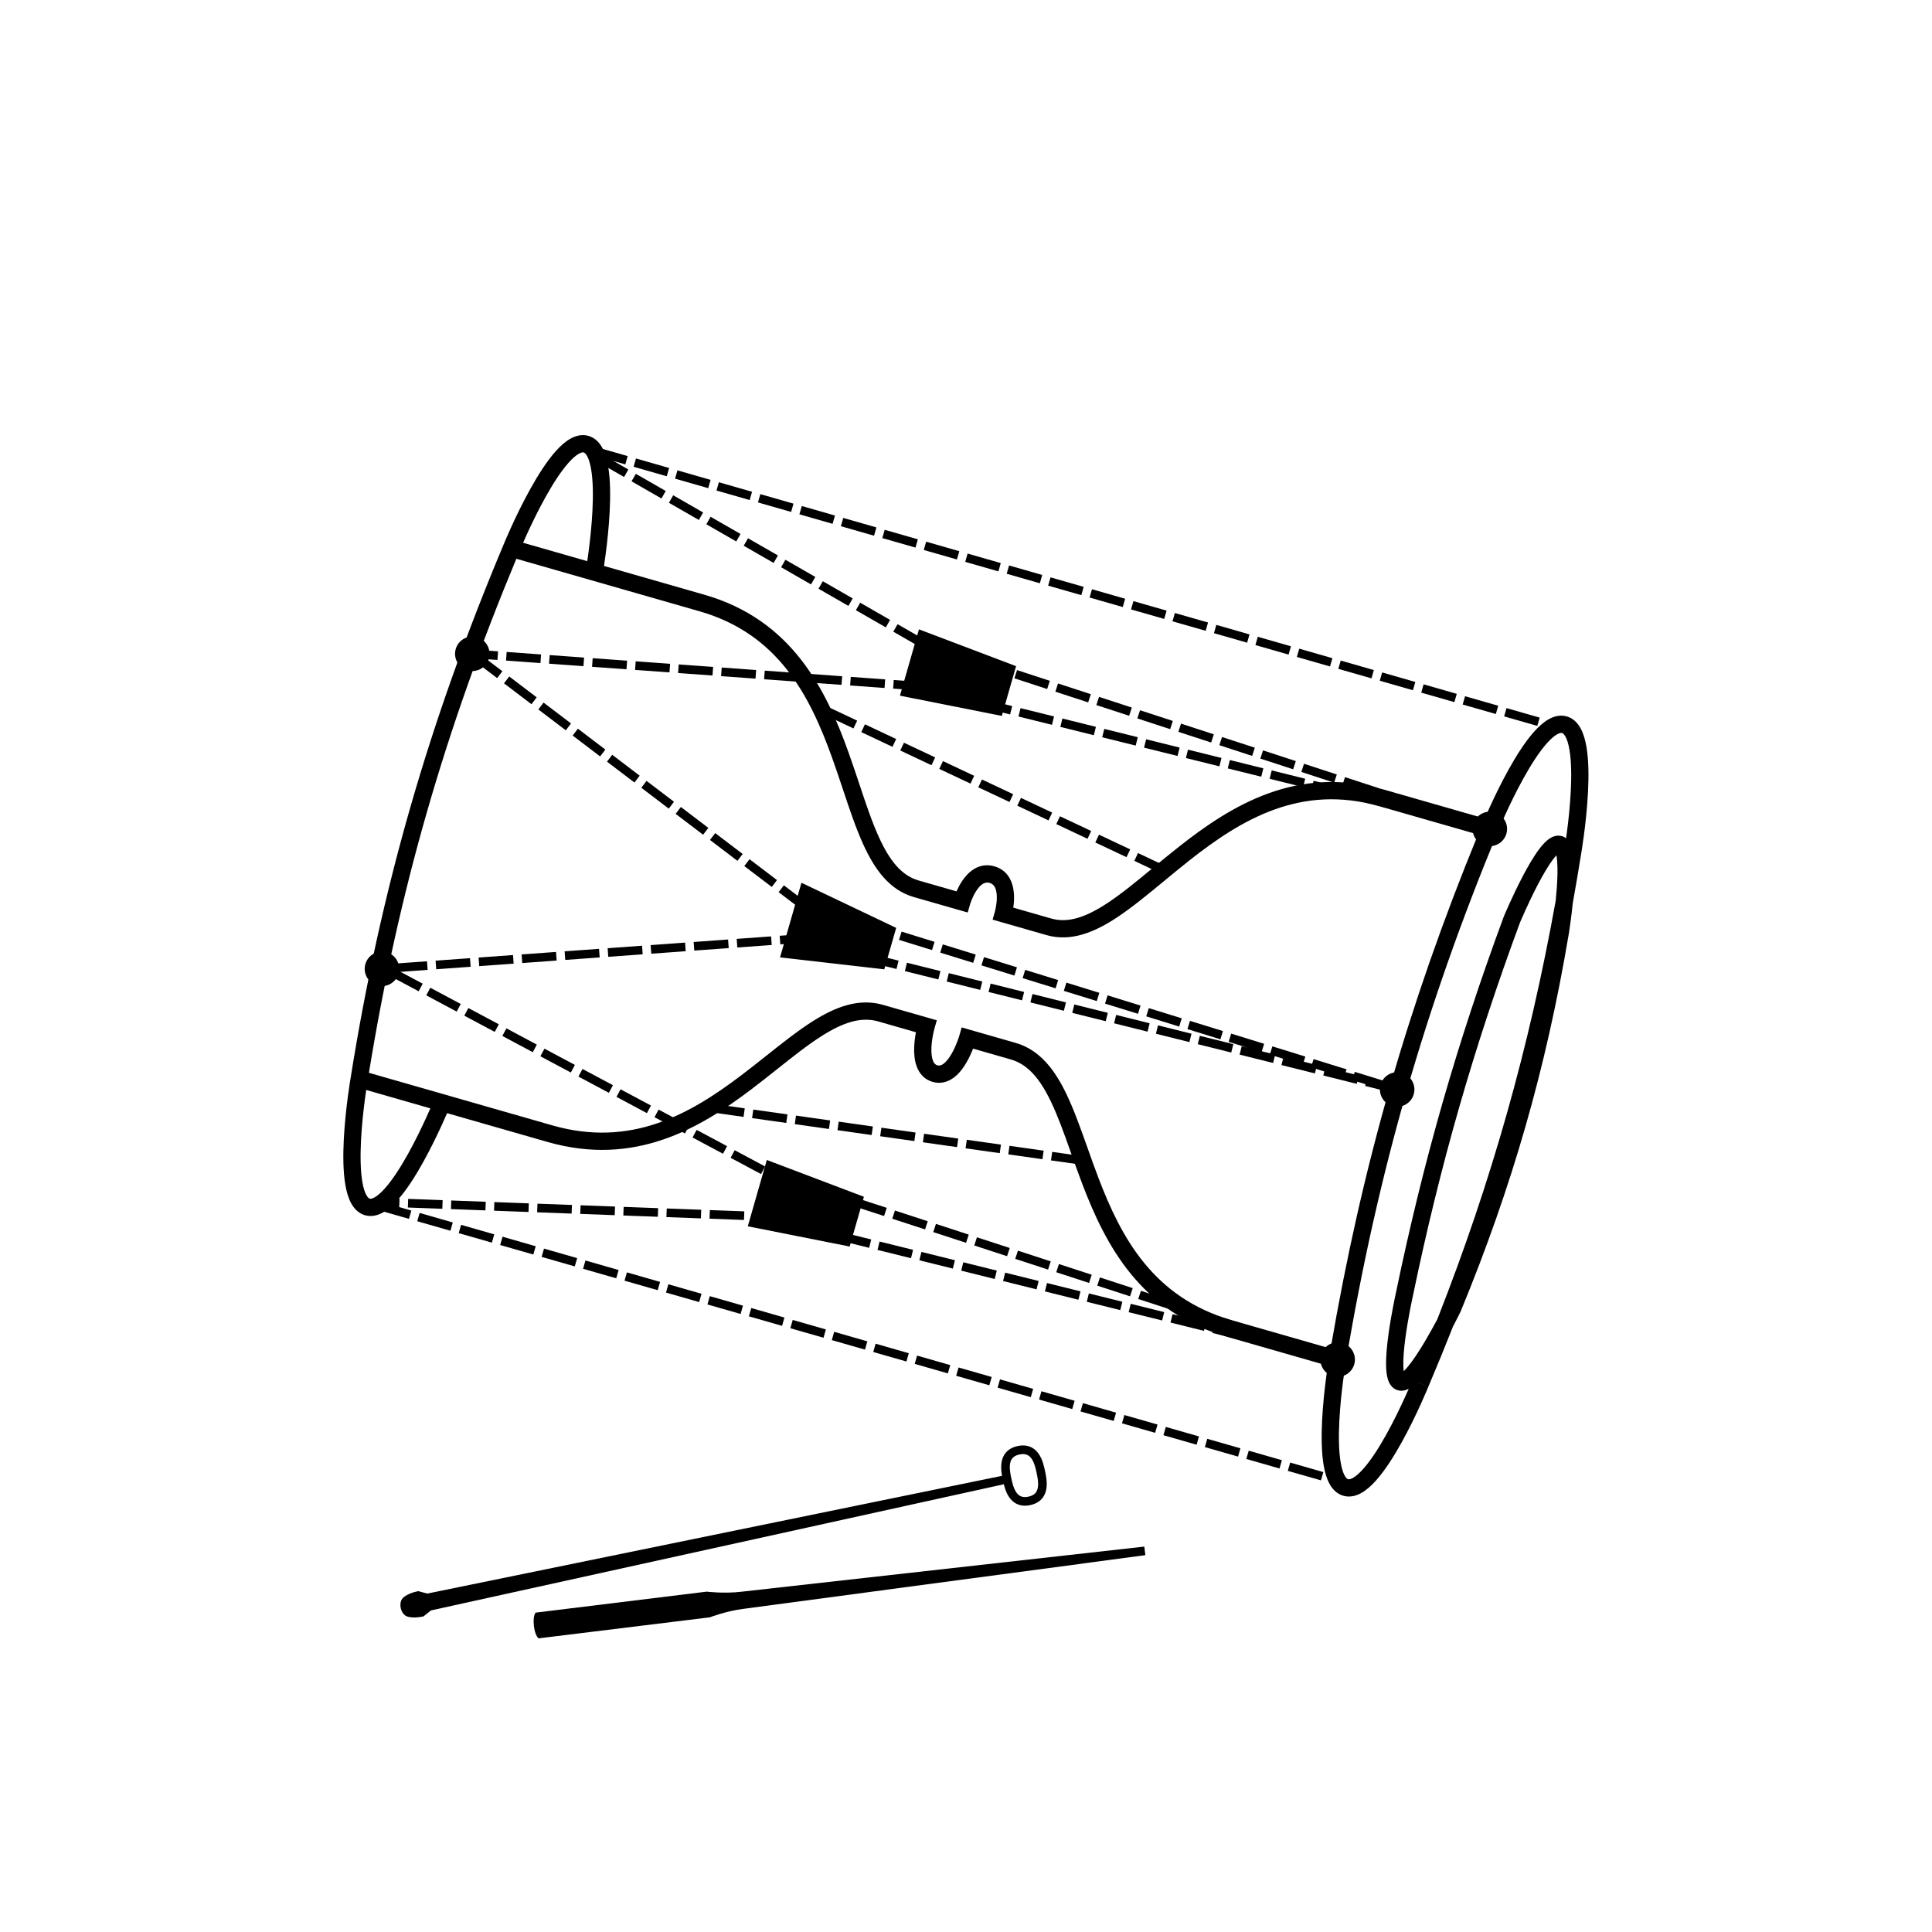
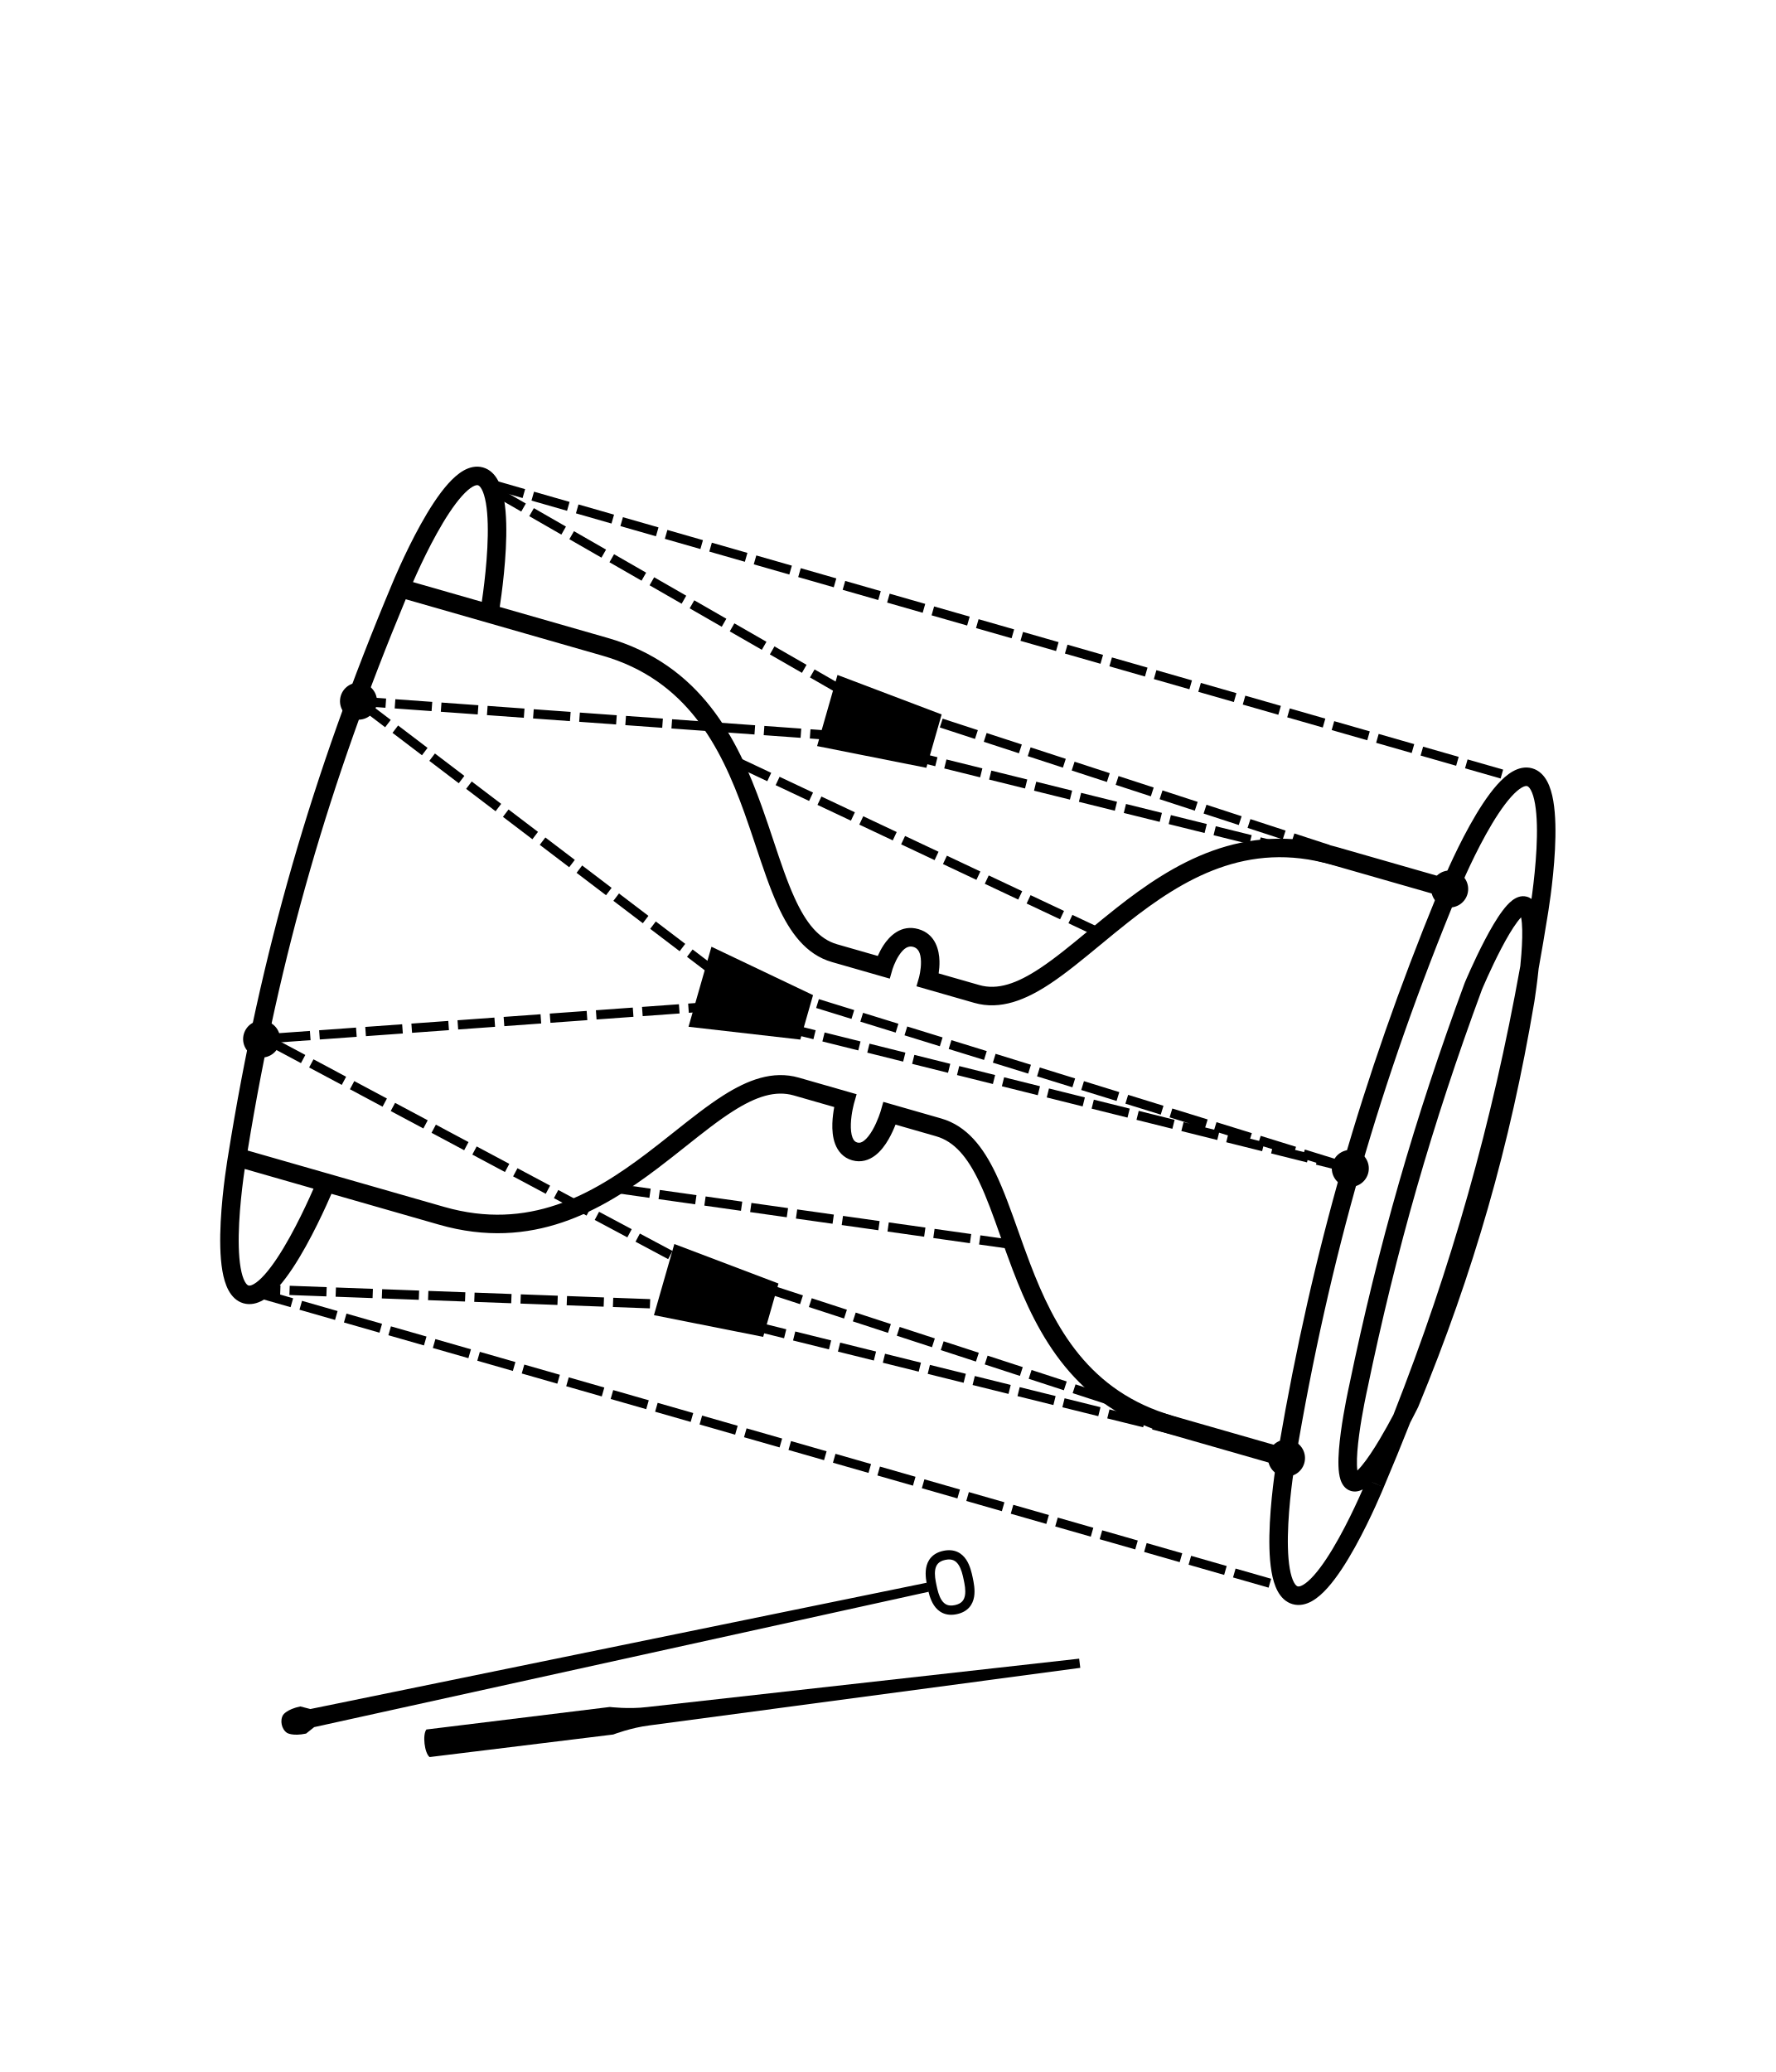
- <svg xmlns="http://www.w3.org/2000/svg" width="224" height="224" viewBox="0 0 224 224" fill="none">
-   <path fill-rule="evenodd" clip-rule="evenodd" d="M68.228 50.537C67.461 50.317 66.727 50.528 66.122 50.87C65.521 51.211 64.954 51.73 64.433 52.313C63.389 53.484 62.368 55.1 61.484 56.691C60.594 58.292 59.814 59.919 59.258 61.141C59.04 61.621 58.855 62.04 58.711 62.373L58.709 62.372L58.604 62.623L58.602 62.627C58.525 62.807 58.465 62.95 58.425 63.048C58.404 63.097 58.389 63.135 58.378 63.16L58.368 63.184L58.365 63.191C49.76 83.689 44.164 102.974 40.659 124.941L40.658 124.949L40.654 124.971L40.646 125.017L40.634 125.091C40.617 125.196 40.592 125.349 40.561 125.542C40.501 125.93 40.418 126.484 40.33 127.15C40.154 128.481 39.954 130.274 39.86 132.104C39.767 133.921 39.776 135.833 40.041 137.379C40.173 138.149 40.379 138.89 40.709 139.497C41.04 140.108 41.551 140.676 42.319 140.896C43.086 141.116 43.82 140.905 44.425 140.563C45.026 140.223 45.593 139.703 46.114 139.12C47.158 137.95 48.178 136.333 49.062 134.743C49.953 133.141 50.733 131.514 51.289 130.292C51.507 129.812 51.692 129.393 51.835 129.061L63.48 132.4C73.569 135.293 81.094 130.854 87.132 126.282C88.206 125.469 89.219 124.664 90.189 123.893C91.998 122.455 93.658 121.136 95.286 120.105C97.762 118.535 99.839 117.858 101.817 118.425L106.195 119.681C106.105 120.159 106.014 120.782 105.991 121.435C105.967 122.137 106.019 122.955 106.296 123.682C106.586 124.443 107.15 125.156 108.129 125.437C109.107 125.717 109.964 125.411 110.613 124.92C111.233 124.451 111.711 123.784 112.062 123.176C112.389 122.61 112.642 122.034 112.819 121.58L117.197 122.836C119.175 123.403 120.577 125.077 121.846 127.721C122.679 129.458 123.388 131.456 124.16 133.633L124.16 133.634L124.16 133.634L124.16 133.634L124.16 133.635C124.575 134.802 125.007 136.022 125.487 137.28C128.185 144.357 132.214 152.109 142.303 155.002L153.948 158.341C153.894 158.699 153.828 159.152 153.759 159.675C153.583 161.006 153.383 162.799 153.289 164.629C153.196 166.446 153.205 168.358 153.47 169.904C153.602 170.674 153.808 171.415 154.137 172.022C154.469 172.633 154.98 173.201 155.747 173.421C156.515 173.641 157.249 173.431 157.854 173.088C158.455 172.748 159.022 172.229 159.543 171.645C160.587 170.475 161.607 168.858 162.491 167.268C163.382 165.666 164.162 164.04 164.718 162.818C164.996 162.206 165.219 161.693 165.374 161.332L165.431 161.198C165.481 161.079 165.521 160.983 165.551 160.911C165.572 160.862 165.587 160.824 165.598 160.798L165.609 160.771L165.61 160.768L165.612 160.765C166.605 158.424 167.557 156.1 168.469 153.784C168.512 153.703 168.553 153.624 168.593 153.548C168.816 153.123 168.997 152.767 169.122 152.518C169.185 152.392 169.234 152.294 169.268 152.226L169.306 152.148L169.316 152.127L169.319 152.122L169.32 152.12L169.32 152.12C169.32 152.12 169.32 152.12 169.15 152.037L169.32 152.12L169.334 152.091L169.346 152.062C175.337 137.533 179.252 123.878 181.871 108.382L181.872 108.377L181.675 108.344C181.872 108.377 181.872 108.377 181.872 108.377L181.872 108.376L181.872 108.374L181.873 108.368L181.877 108.346L181.891 108.261C181.902 108.186 181.919 108.078 181.94 107.941C181.981 107.667 182.038 107.276 182.101 106.805C182.181 106.214 182.27 105.494 182.349 104.722C182.687 102.841 183.009 100.943 183.316 99.024L183.316 99.019L183.322 98.988C183.326 98.96 183.333 98.92 183.342 98.867C183.359 98.763 183.384 98.61 183.414 98.416C183.475 98.028 183.557 97.475 183.646 96.808C183.822 95.478 184.022 93.685 184.116 91.855C184.209 90.038 184.2 88.126 183.935 86.58C183.802 85.809 183.597 85.068 183.267 84.461C182.936 83.85 182.425 83.283 181.657 83.063C180.89 82.842 180.156 83.053 179.551 83.396C178.95 83.736 178.383 84.255 177.862 84.838C176.818 86.009 175.797 87.626 174.913 89.216C174.023 90.818 173.243 92.444 172.687 93.666C172.469 94.146 172.284 94.565 172.14 94.898L160.495 91.559C150.389 88.661 142.787 93.363 136.69 98.169C135.605 99.023 134.581 99.87 133.6 100.681L133.6 100.681C131.768 102.195 130.085 103.586 128.44 104.676C125.93 106.339 123.845 107.057 121.883 106.494L117.483 105.233C117.539 104.857 117.582 104.395 117.571 103.907C117.544 102.763 117.172 100.982 115.295 100.444C113.419 99.906 112.16 101.219 111.53 102.175C111.262 102.582 111.055 102.998 110.902 103.346L106.503 102.084C104.541 101.521 103.153 99.808 101.906 97.067C101.088 95.271 100.398 93.2 99.647 90.945C99.244 89.737 98.824 88.477 98.358 87.177C95.734 79.87 91.779 71.855 81.672 68.956L70.028 65.617C70.082 65.259 70.147 64.806 70.217 64.283C70.393 62.952 70.593 61.16 70.687 59.329C70.78 57.513 70.771 55.6 70.506 54.054C70.373 53.284 70.168 52.543 69.838 51.936C69.507 51.325 68.996 50.757 68.228 50.537ZM181.575 97.185C181.603 96.987 181.633 96.773 181.663 96.546C181.835 95.246 182.028 93.51 182.118 91.752C182.209 89.981 182.191 88.244 181.963 86.918C181.849 86.252 181.692 85.751 181.509 85.415C181.329 85.083 181.18 85.006 181.106 84.985C181.033 84.964 180.865 84.95 180.536 85.136C180.203 85.325 179.804 85.666 179.355 86.17C178.459 87.174 177.523 88.637 176.661 90.188C175.806 91.726 175.051 93.301 174.507 94.494C174.236 95.09 174.019 95.589 173.87 95.937C173.796 96.112 173.739 96.249 173.7 96.341L173.657 96.446L173.646 96.472L173.643 96.478L173.643 96.48L173.643 96.48L173.643 96.48L173.64 96.486C165.202 116.875 159.71 136.027 156.062 157.789L156.061 157.796L156.061 157.796L156.061 157.796L156.061 157.797L156.059 157.804L156.055 157.832L156.036 157.944C156.019 158.043 155.996 158.189 155.966 158.376C155.908 158.751 155.828 159.289 155.742 159.938C155.57 161.238 155.376 162.973 155.286 164.731C155.196 166.503 155.214 168.239 155.441 169.566C155.556 170.231 155.713 170.732 155.895 171.069C156.076 171.401 156.225 171.478 156.299 171.499C156.372 171.52 156.54 171.534 156.869 171.348C157.202 171.159 157.601 170.818 158.05 170.314C158.946 169.31 159.881 167.846 160.743 166.296C161.599 164.757 162.354 163.183 162.897 161.989C163.063 161.625 163.208 161.298 163.33 161.018C162.994 161.195 162.55 161.328 162.064 161.188C161.361 160.987 161.059 160.366 160.928 159.963C160.784 159.521 160.726 158.994 160.709 158.472C160.673 157.412 160.796 156.092 160.964 154.839C161.133 153.574 161.356 152.33 161.535 151.406C161.624 150.942 161.703 150.557 161.76 150.287C161.789 150.152 161.812 150.046 161.828 149.973L161.846 149.889L161.851 149.867L161.851 149.867C165.027 134.559 168.935 120.93 174.354 106.265L174.362 106.245L174.37 106.226L175.292 106.612C174.37 106.226 174.37 106.226 174.37 106.225L174.37 106.225L174.371 106.223L174.373 106.218L174.382 106.197L174.416 106.117C174.445 106.048 174.488 105.948 174.543 105.82C174.653 105.566 174.812 105.204 175.008 104.771C175.4 103.907 175.941 102.755 176.539 101.614C177.131 100.483 177.799 99.322 178.445 98.462C178.764 98.037 179.115 97.635 179.485 97.35C179.817 97.093 180.404 96.747 181.091 96.944C181.279 96.998 181.439 97.083 181.575 97.185ZM164.319 160.235L165.609 160.771L164.688 160.38L164.322 160.232C164.321 160.233 164.32 160.234 164.319 160.235ZM180.368 104.443C177.312 121.432 172.938 136.96 166.649 152.948C166.236 153.727 165.712 154.682 165.151 155.622C164.503 156.708 163.827 157.737 163.229 158.455C163.05 158.67 162.89 158.842 162.752 158.973C162.731 158.818 162.715 158.629 162.707 158.405C162.678 157.516 162.782 156.329 162.946 155.105C163.109 153.892 163.323 152.689 163.498 151.786C163.585 151.335 163.662 150.961 163.717 150.7C163.737 150.608 163.753 150.531 163.767 150.469C163.772 150.443 163.777 150.419 163.782 150.399L163.799 150.321L163.803 150.302L163.804 150.297L163.805 150.296L163.805 150.296L163.805 150.296L163.806 150.288L163.808 150.281C166.962 135.074 170.841 121.545 176.223 106.979L176.225 106.974L176.256 106.9C176.284 106.835 176.325 106.738 176.378 106.615C176.485 106.369 176.64 106.017 176.83 105.596C177.212 104.752 177.737 103.638 178.31 102.542C178.889 101.437 179.497 100.391 180.044 99.663C180.197 99.46 180.333 99.297 180.452 99.171C180.486 99.341 180.516 99.552 180.538 99.805C180.616 100.712 180.577 101.921 180.482 103.165C180.449 103.596 180.41 104.026 180.368 104.443ZM68.088 65.061C68.132 64.763 68.182 64.412 68.234 64.021C68.406 62.721 68.599 60.985 68.689 59.227C68.78 57.456 68.762 55.719 68.534 54.393C68.42 53.727 68.263 53.226 68.08 52.89C67.9 52.558 67.751 52.481 67.677 52.46C67.604 52.439 67.436 52.425 67.107 52.611C66.774 52.799 66.375 53.141 65.926 53.645C65.03 54.649 64.094 56.112 63.233 57.662C62.377 59.201 61.622 60.775 61.078 61.969C60.915 62.328 60.772 62.652 60.651 62.929L68.088 65.061ZM49.896 128.505L42.458 126.372C42.414 126.671 42.365 127.021 42.313 127.412C42.141 128.713 41.947 130.448 41.857 132.206C41.767 133.977 41.785 135.714 42.012 137.04C42.127 137.706 42.284 138.207 42.466 138.543C42.647 138.875 42.796 138.952 42.87 138.973C42.943 138.994 43.111 139.009 43.44 138.822C43.773 138.634 44.172 138.292 44.621 137.788C45.517 136.784 46.453 135.321 47.314 133.771C48.17 132.232 48.925 130.658 49.468 129.464C49.632 129.105 49.775 128.782 49.896 128.505ZM108.339 119.262L108.341 119.256L108.341 119.256L108.341 119.255L108.341 119.255L108.341 119.255L108.616 118.295L107.655 118.019L102.368 116.503C99.54 115.692 96.824 116.762 94.215 118.415C92.502 119.501 90.694 120.937 88.824 122.422L88.824 122.422C87.872 123.178 86.904 123.946 85.925 124.688C80.005 129.17 73.167 133.097 64.031 130.477L42.775 124.382C46.215 103.232 51.628 84.564 59.867 64.784L81.121 70.879C90.239 73.494 93.893 80.663 96.475 87.853C96.902 89.042 97.305 90.248 97.7 91.433L97.7 91.433L97.7 91.433L97.7 91.433L97.7 91.433L97.7 91.433C98.476 93.76 99.226 96.008 100.085 97.896C101.391 100.764 103.107 103.191 105.951 104.007L111.238 105.523L112.2 105.798L112.475 104.839L112.475 104.839L112.475 104.838L112.475 104.837L112.475 104.837L112.476 104.836L112.482 104.814C112.489 104.793 112.499 104.76 112.514 104.716C112.544 104.628 112.589 104.499 112.651 104.345C112.777 104.033 112.962 103.638 113.201 103.275C113.724 102.481 114.217 102.215 114.744 102.367C115.271 102.518 115.549 103.004 115.572 103.954C115.582 104.39 115.529 104.822 115.47 105.153C115.441 105.317 115.412 105.45 115.39 105.54C115.38 105.585 115.371 105.619 115.365 105.641L115.359 105.662L115.359 105.664L115.359 105.664L115.359 105.665L115.359 105.665L115.359 105.666L115.083 106.625L116.045 106.901L121.332 108.417C124.176 109.232 126.918 108.083 129.545 106.343C131.274 105.197 133.101 103.688 134.992 102.126C135.956 101.331 136.936 100.521 137.928 99.739C143.927 95.01 150.826 90.867 159.944 93.481L171.366 96.756C163.252 116.555 157.887 135.265 154.276 156.355L142.855 153.079C133.718 150.46 130.001 143.506 127.356 136.568C126.918 135.42 126.505 134.256 126.098 133.111L126.098 133.111C125.299 130.86 124.526 128.684 123.649 126.855C122.313 124.07 120.577 121.724 117.748 120.913L112.461 119.397L111.5 119.121L111.225 120.082L111.225 120.082L111.225 120.082L111.225 120.082L111.225 120.083L111.223 120.089L111.213 120.121C111.204 120.15 111.19 120.195 111.171 120.254C111.133 120.371 111.075 120.541 110.998 120.744C110.842 121.154 110.617 121.68 110.331 122.175C110.037 122.683 109.719 123.088 109.405 123.326C109.12 123.542 108.903 123.578 108.68 123.514C108.457 123.45 108.293 123.305 108.165 122.97C108.025 122.602 107.97 122.09 107.99 121.504C108.01 120.932 108.097 120.367 108.183 119.937C108.225 119.724 108.266 119.549 108.295 119.429L108.311 119.367L108.324 119.318L108.33 119.294L108.339 119.262ZM180.812 98.864C180.812 98.865 180.807 98.868 180.798 98.871C180.808 98.865 180.812 98.864 180.812 98.864ZM180.318 98.733C180.312 98.725 180.309 98.721 180.309 98.72C180.31 98.72 180.313 98.724 180.318 98.733ZM162.373 159.261C162.373 159.261 162.377 159.259 162.385 159.256C162.377 159.26 162.373 159.261 162.373 159.261ZM162.861 159.424C162.866 159.432 162.869 159.437 162.868 159.438C162.868 159.438 162.866 159.434 162.861 159.424Z" fill="black" />
-   <path d="M54.759 75.803L93.192 105.029L161.989 126.317L92.089 108.874L44.285 112.331" stroke="black" stroke-miterlimit="1.888" stroke-dasharray="4 1" />
-   <path d="M90.439 111.002L92.92 102.35L103.904 107.581L102.525 112.387L90.439 111.002Z" fill="black" />
-   <path d="M45.246 112.607L89.454 136.206L155.091 157.629L88.075 141.013L44.328 139.391" stroke="black" stroke-miterlimit="1.888" stroke-dasharray="4 1" />
-   <path d="M86.701 142.179L88.906 134.489L100.165 138.758L98.511 144.525L86.701 142.179Z" fill="black" />
-   <path d="M69.135 52.878L107.094 74.686L172.732 96.108L105.716 79.492L54.759 75.803" stroke="black" stroke-miterlimit="1.888" stroke-dasharray="4 1" />
-   <path d="M104.341 80.658L106.546 72.968L117.806 77.237L116.152 83.005L104.341 80.658Z" fill="black" />
-   <path d="M82.318 128.439L125.306 134.524" stroke="black" stroke-miterlimit="1.888" stroke-dasharray="4 1" />
-   <path d="M95.549 82.298L134.954 100.879" stroke="black" stroke-miterlimit="1.888" stroke-dasharray="4 1" />
-   <path d="M68.792 52.259L179.337 83.958" stroke="black" stroke-miterlimit="1.888" stroke-dasharray="4 1" />
-   <path d="M43.709 139.734L154.254 171.433" stroke="black" stroke-miterlimit="1.888" stroke-dasharray="4 1" />
-   <rect x="42.913" y="109.858" width="4" height="4" rx="2" transform="rotate(16 42.9133 109.858)" fill="black" />
-   <rect x="53.388" y="73.33" width="4" height="4" rx="2" transform="rotate(16 53.3877 73.3297)" fill="black" />
-   <rect x="160.618" y="123.843" width="4" height="4" rx="2" transform="rotate(16 160.618 123.843)" fill="black" />
-   <rect x="171.361" y="93.634" width="4" height="4" rx="2" transform="rotate(16 171.361 93.634)" fill="black" />
-   <rect x="153.72" y="155.155" width="4" height="4" rx="2" transform="rotate(16 153.72 155.155)" fill="black" />
-   <path fill-rule="evenodd" clip-rule="evenodd" d="M117.253 171.392C117.145 170.886 117.016 170.248 117.111 169.695C117.157 169.431 117.251 169.212 117.404 169.043C117.555 168.876 117.796 168.721 118.2 168.635C118.604 168.549 118.888 168.593 119.093 168.684C119.303 168.776 119.477 168.938 119.626 169.16C119.939 169.627 120.08 170.263 120.187 170.768C120.295 171.274 120.424 171.912 120.329 172.465C120.283 172.729 120.19 172.948 120.036 173.118C119.885 173.284 119.644 173.44 119.24 173.525C118.836 173.611 118.552 173.568 118.347 173.477C118.137 173.384 117.963 173.223 117.814 173C117.502 172.534 117.36 171.898 117.253 171.392ZM117.992 167.657C117.418 167.779 116.978 168.024 116.663 168.371C116.351 168.716 116.195 169.126 116.126 169.525C115.995 170.284 116.167 171.096 116.269 171.572L116.269 171.572L116.275 171.6L116.281 171.628L116.281 171.628C116.382 172.104 116.554 172.916 116.983 173.556C117.208 173.893 117.517 174.203 117.942 174.391C118.371 174.581 118.874 174.626 119.448 174.504C120.022 174.382 120.462 174.136 120.777 173.789C121.089 173.444 121.245 173.034 121.314 172.635C121.445 171.876 121.273 171.065 121.171 170.588L121.171 170.588L121.165 170.56L121.16 170.533L121.16 170.533C121.058 170.056 120.886 169.244 120.457 168.604C120.232 168.268 119.923 167.957 119.498 167.769C119.069 167.579 118.566 167.535 117.992 167.657ZM46.618 185.383C46.233 185.976 46.441 186.955 47.034 187.34C47.034 187.34 47.627 187.725 49.094 187.413L49.968 186.716L116.378 172.089L116.17 171.111L49.552 184.76L48.47 184.479C47.003 184.79 46.618 185.383 46.618 185.383Z" fill="black" />
-   <path d="M62.446 189.953C61.889 189.518 61.664 187.53 62.099 186.973L81.931 184.538C81.931 184.538 83.977 184.791 85.962 184.547L132.673 179.315L132.795 180.308L86.206 186.532C84.221 186.776 82.297 187.516 82.297 187.516L62.446 189.953Z" fill="black" />
+ <svg xmlns="http://www.w3.org/2000/svg" width="192" height="224" viewBox="0 0 192 224" fill="none">
+   <path fill-rule="evenodd" clip-rule="evenodd" d="M52.228 50.537C51.461 50.317 50.727 50.528 50.122 50.87C49.521 51.211 48.954 51.73 48.433 52.313C47.389 53.484 46.368 55.1 45.484 56.691C44.594 58.292 43.814 59.919 43.258 61.141C43.04 61.621 42.855 62.04 42.711 62.373L42.709 62.372L42.603 62.624L42.602 62.627C42.525 62.807 42.465 62.95 42.425 63.048C42.404 63.097 42.389 63.135 42.378 63.16L42.368 63.184L42.365 63.191C33.76 83.689 28.164 102.974 24.659 124.941L24.658 124.949L24.654 124.971C24.649 124.999 24.642 125.039 24.634 125.091C24.616 125.196 24.592 125.349 24.561 125.542C24.501 125.93 24.418 126.484 24.33 127.15C24.154 128.481 23.954 130.274 23.86 132.104C23.767 133.921 23.776 135.833 24.041 137.379C24.173 138.149 24.379 138.89 24.709 139.497C25.04 140.108 25.551 140.676 26.319 140.896C27.086 141.116 27.82 140.905 28.425 140.563C29.026 140.223 29.593 139.703 30.114 139.12C31.158 137.95 32.178 136.333 33.062 134.743C33.953 133.141 34.733 131.514 35.289 130.292C35.507 129.812 35.692 129.393 35.835 129.061L47.48 132.4C57.569 135.293 65.094 130.854 71.132 126.282C72.206 125.469 73.219 124.664 74.189 123.893L74.189 123.893L74.189 123.893L74.189 123.893L74.189 123.893C75.999 122.455 77.658 121.136 79.286 120.105C81.762 118.535 83.839 117.858 85.817 118.425L90.195 119.681C90.105 120.159 90.014 120.782 89.991 121.435C89.967 122.137 90.019 122.955 90.296 123.682C90.586 124.443 91.15 125.156 92.129 125.437C93.107 125.717 93.964 125.411 94.613 124.92C95.233 124.45 95.711 123.784 96.062 123.176C96.389 122.61 96.642 122.034 96.819 121.58L101.197 122.836C103.175 123.403 104.577 125.077 105.846 127.721C106.679 129.458 107.388 131.456 108.16 133.634L108.16 133.634C108.574 134.802 109.007 136.022 109.487 137.28C112.185 144.357 116.214 152.109 126.303 155.002L137.948 158.341C137.894 158.699 137.828 159.152 137.759 159.675C137.583 161.006 137.383 162.799 137.289 164.629C137.196 166.446 137.205 168.358 137.47 169.904C137.602 170.674 137.808 171.415 138.137 172.022C138.469 172.633 138.98 173.201 139.747 173.421C140.515 173.641 141.249 173.431 141.854 173.088C142.455 172.748 143.022 172.229 143.543 171.645C144.587 170.475 145.607 168.858 146.491 167.268C147.382 165.666 148.162 164.04 148.718 162.818C148.996 162.206 149.219 161.693 149.374 161.332C149.451 161.151 149.51 161.009 149.551 160.911L149.569 160.868L149.598 160.798L149.609 160.771L149.61 160.768L149.612 160.765C150.605 158.424 151.557 156.099 152.469 153.784C152.512 153.703 152.553 153.624 152.593 153.548C152.815 153.123 152.997 152.767 153.122 152.517C153.185 152.392 153.234 152.294 153.268 152.226L153.306 152.148L153.316 152.127L153.319 152.122L153.32 152.12L153.32 152.12C153.32 152.12 153.32 152.12 153.15 152.037L153.32 152.12L153.334 152.091L153.346 152.062C159.337 137.533 163.252 123.878 165.871 108.382L165.872 108.377L165.675 108.344C165.872 108.377 165.872 108.377 165.872 108.377L165.872 108.376L165.872 108.374L165.873 108.368L165.877 108.346L165.891 108.261C165.902 108.186 165.919 108.078 165.94 107.941C165.981 107.667 166.038 107.276 166.101 106.805C166.181 106.214 166.27 105.494 166.349 104.722C166.687 102.841 167.009 100.943 167.316 99.024L167.316 99.019L167.322 98.988C167.326 98.96 167.333 98.92 167.342 98.867C167.359 98.763 167.384 98.61 167.414 98.416C167.475 98.028 167.557 97.475 167.646 96.808C167.822 95.478 168.022 93.685 168.116 91.855C168.209 90.038 168.2 88.126 167.935 86.58C167.802 85.809 167.597 85.068 167.267 84.461C166.936 83.85 166.425 83.283 165.657 83.063C164.89 82.842 164.156 83.053 163.551 83.396C162.95 83.736 162.383 84.255 161.862 84.838C160.818 86.009 159.797 87.626 158.913 89.216C158.023 90.818 157.243 92.444 156.687 93.666C156.469 94.146 156.284 94.565 156.14 94.898L144.495 91.559C134.389 88.661 126.787 93.363 120.69 98.169C119.605 99.023 118.581 99.87 117.6 100.681L117.6 100.681C115.768 102.195 114.085 103.586 112.44 104.676C109.93 106.339 107.845 107.057 105.883 106.494L101.483 105.233C101.539 104.857 101.582 104.395 101.571 103.907C101.544 102.763 101.172 100.982 99.295 100.444C97.419 99.906 96.16 101.219 95.53 102.175C95.262 102.582 95.055 102.998 94.902 103.346L90.503 102.084C88.541 101.521 87.153 99.808 85.906 97.067C85.088 95.271 84.398 93.2 83.647 90.945C83.244 89.737 82.824 88.477 82.358 87.177C79.734 79.87 75.779 71.855 65.672 68.956L54.028 65.617C54.082 65.259 54.147 64.806 54.217 64.283C54.393 62.952 54.593 61.16 54.687 59.329C54.78 57.513 54.771 55.6 54.506 54.054C54.373 53.284 54.168 52.543 53.838 51.936C53.507 51.325 52.996 50.757 52.228 50.537ZM165.575 97.185C165.603 96.987 165.633 96.773 165.663 96.546C165.835 95.246 166.028 93.51 166.118 91.752C166.209 89.981 166.191 88.244 165.963 86.918C165.849 86.252 165.692 85.751 165.509 85.415C165.329 85.083 165.18 85.006 165.106 84.985C165.033 84.964 164.865 84.95 164.536 85.136C164.203 85.325 163.804 85.666 163.355 86.17C162.459 87.174 161.523 88.637 160.661 90.188C159.806 91.726 159.051 93.301 158.507 94.494C158.236 95.09 158.019 95.589 157.87 95.937C157.796 96.112 157.739 96.249 157.7 96.341L157.657 96.446L157.646 96.472L157.643 96.478L157.643 96.48L157.643 96.48L157.643 96.48L157.64 96.486C149.202 116.875 143.71 136.027 140.062 157.789L140.061 157.796L140.061 157.796L140.061 157.796L140.061 157.797L140.059 157.804L140.055 157.832L140.036 157.944C140.019 158.043 139.996 158.189 139.966 158.376C139.908 158.751 139.828 159.289 139.742 159.938C139.57 161.238 139.376 162.973 139.286 164.731C139.196 166.503 139.214 168.239 139.441 169.566C139.555 170.231 139.713 170.732 139.895 171.069C140.076 171.401 140.225 171.478 140.299 171.499C140.372 171.52 140.54 171.534 140.869 171.348C141.202 171.159 141.601 170.818 142.05 170.314C142.946 169.31 143.881 167.846 144.743 166.296C145.599 164.757 146.354 163.183 146.897 161.989C147.063 161.625 147.208 161.298 147.33 161.018C146.994 161.195 146.55 161.328 146.064 161.188C145.361 160.987 145.059 160.366 144.928 159.963C144.784 159.521 144.726 158.994 144.709 158.472C144.673 157.412 144.796 156.092 144.964 154.839C145.133 153.574 145.356 152.33 145.535 151.406C145.624 150.942 145.703 150.557 145.76 150.287C145.789 150.152 145.812 150.046 145.828 149.973L145.846 149.889L145.851 149.867L145.851 149.867C149.027 134.559 152.935 120.93 158.354 106.265L158.362 106.245L158.37 106.226L159.292 106.612C158.37 106.226 158.37 106.226 158.37 106.225L158.37 106.225L158.371 106.223L158.373 106.218L158.382 106.197L158.416 106.117C158.445 106.048 158.488 105.948 158.543 105.82C158.653 105.566 158.812 105.204 159.008 104.771C159.4 103.907 159.941 102.755 160.539 101.614C161.131 100.483 161.799 99.322 162.445 98.462C162.764 98.037 163.115 97.635 163.485 97.35C163.817 97.093 164.404 96.747 165.091 96.944C165.279 96.998 165.439 97.083 165.575 97.185ZM148.319 160.235L149.609 160.771L148.688 160.38L148.322 160.232C148.321 160.233 148.32 160.234 148.319 160.235ZM164.368 104.443C161.312 121.432 156.939 136.96 150.649 152.947C150.236 153.727 149.712 154.682 149.151 155.622C148.503 156.708 147.827 157.737 147.229 158.455C147.05 158.67 146.89 158.842 146.752 158.973C146.731 158.818 146.715 158.629 146.707 158.405C146.678 157.516 146.782 156.329 146.946 155.105C147.109 153.892 147.323 152.689 147.498 151.786C147.585 151.335 147.662 150.961 147.717 150.7C147.745 150.57 147.767 150.468 147.782 150.399L147.799 150.321L147.803 150.302L147.804 150.297L147.804 150.296L147.804 150.296L147.805 150.296L147.806 150.288L147.808 150.281C150.962 135.074 154.841 121.545 160.223 106.979L160.225 106.974L160.256 106.9C160.284 106.835 160.325 106.738 160.378 106.615C160.485 106.369 160.64 106.017 160.83 105.596C161.212 104.752 161.737 103.638 162.31 102.542C162.889 101.437 163.497 100.391 164.044 99.663C164.196 99.46 164.333 99.297 164.452 99.171C164.486 99.341 164.516 99.552 164.538 99.805C164.616 100.712 164.577 101.921 164.482 103.165C164.449 103.596 164.41 104.026 164.368 104.443ZM52.088 65.061C52.133 64.763 52.182 64.412 52.234 64.021C52.406 62.721 52.599 60.985 52.689 59.227C52.78 57.456 52.762 55.719 52.535 54.393C52.42 53.727 52.263 53.226 52.081 52.89C51.9 52.558 51.751 52.481 51.677 52.46C51.604 52.439 51.436 52.425 51.107 52.611C50.774 52.799 50.375 53.141 49.926 53.645C49.03 54.649 48.094 56.112 47.233 57.662C46.377 59.201 45.622 60.775 45.079 61.969C44.915 62.328 44.772 62.652 44.651 62.929L52.088 65.061ZM33.896 128.505L26.458 126.372C26.414 126.671 26.365 127.021 26.313 127.412C26.141 128.713 25.948 130.448 25.857 132.206C25.767 133.977 25.785 135.714 26.012 137.04C26.127 137.706 26.284 138.207 26.466 138.543C26.647 138.875 26.796 138.952 26.87 138.973C26.943 138.994 27.111 139.009 27.44 138.822C27.773 138.634 28.172 138.292 28.621 137.788C29.517 136.784 30.453 135.321 31.314 133.771C32.17 132.232 32.925 130.658 33.468 129.464C33.632 129.105 33.775 128.782 33.896 128.505ZM92.339 119.262L92.341 119.256L92.341 119.256L92.341 119.255L92.341 119.255L92.341 119.255L92.616 118.295L91.655 118.019L86.368 116.503C83.54 115.692 80.824 116.762 78.215 118.415C76.502 119.501 74.694 120.937 72.824 122.422L72.824 122.422L72.823 122.423C71.872 123.178 70.904 123.946 69.925 124.688C64.005 129.17 57.167 133.097 48.031 130.477L26.775 124.382C30.215 103.232 35.628 84.564 43.867 64.784L65.121 70.879C74.239 73.494 77.893 80.663 80.475 87.853C80.902 89.042 81.305 90.248 81.7 91.433L81.7 91.433L81.7 91.433L81.7 91.433L81.7 91.433C82.476 93.76 83.226 96.008 84.085 97.896C85.391 100.764 87.107 103.191 89.951 104.007L95.238 105.523L96.2 105.798L96.475 104.839L96.475 104.839L96.475 104.838L96.475 104.837L96.475 104.837L96.476 104.836L96.482 104.814C96.489 104.793 96.499 104.76 96.514 104.716C96.544 104.628 96.589 104.499 96.651 104.345C96.777 104.033 96.962 103.638 97.201 103.275C97.724 102.481 98.217 102.215 98.744 102.367C99.271 102.518 99.549 103.004 99.572 103.954C99.582 104.39 99.529 104.822 99.47 105.153C99.442 105.317 99.412 105.45 99.39 105.54C99.38 105.585 99.371 105.619 99.365 105.641L99.359 105.662L99.359 105.664L99.359 105.664L99.359 105.665L99.359 105.665L99.359 105.666L99.084 106.625L100.045 106.901L105.332 108.417C108.176 109.232 110.918 108.083 113.545 106.343C115.274 105.197 117.101 103.688 118.992 102.126L118.992 102.126L118.995 102.125C119.957 101.33 120.936 100.521 121.928 99.739C127.927 95.01 134.826 90.867 143.944 93.481L155.366 96.756C147.252 116.555 141.887 135.265 138.276 156.355L126.855 153.079C117.718 150.46 114.001 143.506 111.356 136.568C110.918 135.42 110.505 134.256 110.098 133.111C109.299 130.86 108.526 128.684 107.649 126.855C106.313 124.07 104.577 121.724 101.748 120.913L96.461 119.397L95.5 119.121L95.225 120.082L95.225 120.082L95.225 120.082L95.225 120.082L95.225 120.083L95.223 120.089L95.213 120.121C95.21 120.13 95.207 120.142 95.203 120.155C95.199 120.166 95.196 120.177 95.192 120.19L95.171 120.254C95.133 120.371 95.075 120.541 94.998 120.744C94.842 121.154 94.617 121.68 94.331 122.175C94.037 122.683 93.719 123.088 93.406 123.326C93.12 123.542 92.903 123.578 92.68 123.514C92.457 123.45 92.293 123.305 92.165 122.97C92.025 122.602 91.97 122.09 91.99 121.504C92.01 120.932 92.097 120.367 92.183 119.937C92.225 119.724 92.266 119.549 92.296 119.429L92.311 119.367C92.319 119.337 92.325 119.312 92.33 119.294L92.339 119.262ZM164.812 98.864C164.812 98.865 164.807 98.868 164.798 98.871C164.808 98.865 164.812 98.864 164.812 98.864ZM164.309 98.72C164.309 98.721 164.312 98.725 164.318 98.733C164.315 98.728 164.313 98.724 164.311 98.722C164.31 98.721 164.31 98.72 164.309 98.72ZM146.373 159.261C146.373 159.261 146.377 159.259 146.385 159.256C146.377 159.26 146.373 159.261 146.373 159.261ZM146.861 159.424C146.866 159.432 146.869 159.437 146.868 159.438C146.868 159.438 146.866 159.434 146.861 159.424Z" fill="black" />
+   <path d="M38.759 75.803L77.192 105.029L145.989 126.317L76.089 108.874L28.285 112.331" stroke="black" stroke-miterlimit="1.888" stroke-dasharray="4 1" />
+   <path d="M74.439 111.002L76.92 102.35L87.903 107.581L86.525 112.387L74.439 111.002Z" fill="black" />
+   <path d="M29.246 112.607L73.454 136.206L139.091 157.629L72.075 141.013L28.328 139.391" stroke="black" stroke-miterlimit="1.888" stroke-dasharray="4 1" />
+   <path d="M70.701 142.179L72.906 134.489L84.165 138.758L82.511 144.525L70.701 142.179Z" fill="black" />
+   <path d="M53.135 52.878L91.094 74.686L156.732 96.108L89.716 79.492L38.759 75.803" stroke="black" stroke-miterlimit="1.888" stroke-dasharray="4 1" />
+   <path d="M88.341 80.658L90.546 72.968L101.806 77.237L100.152 83.005L88.341 80.658Z" fill="black" />
+   <path d="M66.318 128.439L109.306 134.524" stroke="black" stroke-miterlimit="1.888" stroke-dasharray="4 1" />
+   <path d="M79.549 82.298L118.954 100.879" stroke="black" stroke-miterlimit="1.888" stroke-dasharray="4 1" />
+   <path d="M52.792 52.259L163.337 83.958" stroke="black" stroke-miterlimit="1.888" stroke-dasharray="4 1" />
+   <path d="M27.709 139.734L138.254 171.433" stroke="black" stroke-miterlimit="1.888" stroke-dasharray="4 1" />
+   <rect x="26.913" y="109.858" width="4" height="4" rx="2" transform="rotate(16 26.9133 109.858)" fill="black" />
+   <rect width="4" height="4" rx="2" transform="matrix(0.961261 0.275638 -0.275636 0.961262 37.3877 73.3296)" fill="black" />
+   <rect x="144.618" y="123.843" width="4" height="4" rx="2" transform="rotate(16 144.618 123.843)" fill="black" />
+   <rect width="4" height="4" rx="2" transform="matrix(0.961261 0.275638 -0.275637 0.961262 155.361 93.634)" fill="black" />
+   <rect width="4" height="4" rx="2" transform="matrix(0.961262 0.275636 -0.275639 0.961261 137.72 155.155)" fill="black" />
+   <path fill-rule="evenodd" clip-rule="evenodd" d="M101.253 171.392C101.145 170.886 101.016 170.248 101.111 169.695C101.157 169.431 101.251 169.212 101.404 169.043C101.555 168.876 101.796 168.721 102.2 168.635C102.604 168.549 102.888 168.593 103.093 168.684C103.303 168.776 103.477 168.938 103.626 169.16C103.939 169.626 104.08 170.263 104.187 170.768C104.295 171.274 104.424 171.912 104.329 172.465C104.283 172.729 104.19 172.948 104.036 173.118C103.885 173.284 103.644 173.44 103.24 173.525C102.836 173.611 102.552 173.568 102.347 173.477C102.137 173.384 101.963 173.223 101.814 173C101.502 172.534 101.36 171.898 101.253 171.392ZM101.992 167.657C101.418 167.779 100.978 168.024 100.663 168.371C100.351 168.716 100.195 169.126 100.126 169.525C99.995 170.284 100.167 171.096 100.269 171.572L100.269 171.572L100.275 171.6L100.281 171.628L100.281 171.628C100.382 172.104 100.554 172.916 100.983 173.556C101.208 173.893 101.517 174.203 101.943 174.391C102.371 174.581 102.874 174.626 103.448 174.504C104.022 174.382 104.462 174.136 104.777 173.789C105.089 173.444 105.245 173.034 105.314 172.635C105.445 171.876 105.273 171.065 105.171 170.588L105.171 170.588L105.165 170.56L105.16 170.533L105.16 170.533C105.058 170.056 104.886 169.244 104.457 168.604C104.232 168.268 103.923 167.957 103.498 167.769C103.069 167.579 102.566 167.535 101.992 167.657ZM30.618 185.383C30.233 185.976 30.441 186.955 31.034 187.34C31.034 187.34 31.627 187.725 33.094 187.413L33.968 186.716L100.378 172.089L100.17 171.111L33.552 184.76L32.47 184.479C31.003 184.79 30.618 185.383 30.618 185.383Z" fill="black" />
+   <path d="M46.446 189.953C45.889 189.518 45.664 187.53 46.099 186.973L65.931 184.538C65.931 184.538 67.977 184.791 69.962 184.547L116.673 179.315L116.795 180.308L70.206 186.532C68.221 186.776 66.297 187.516 66.297 187.516L46.446 189.953Z" fill="black" />
</svg>
